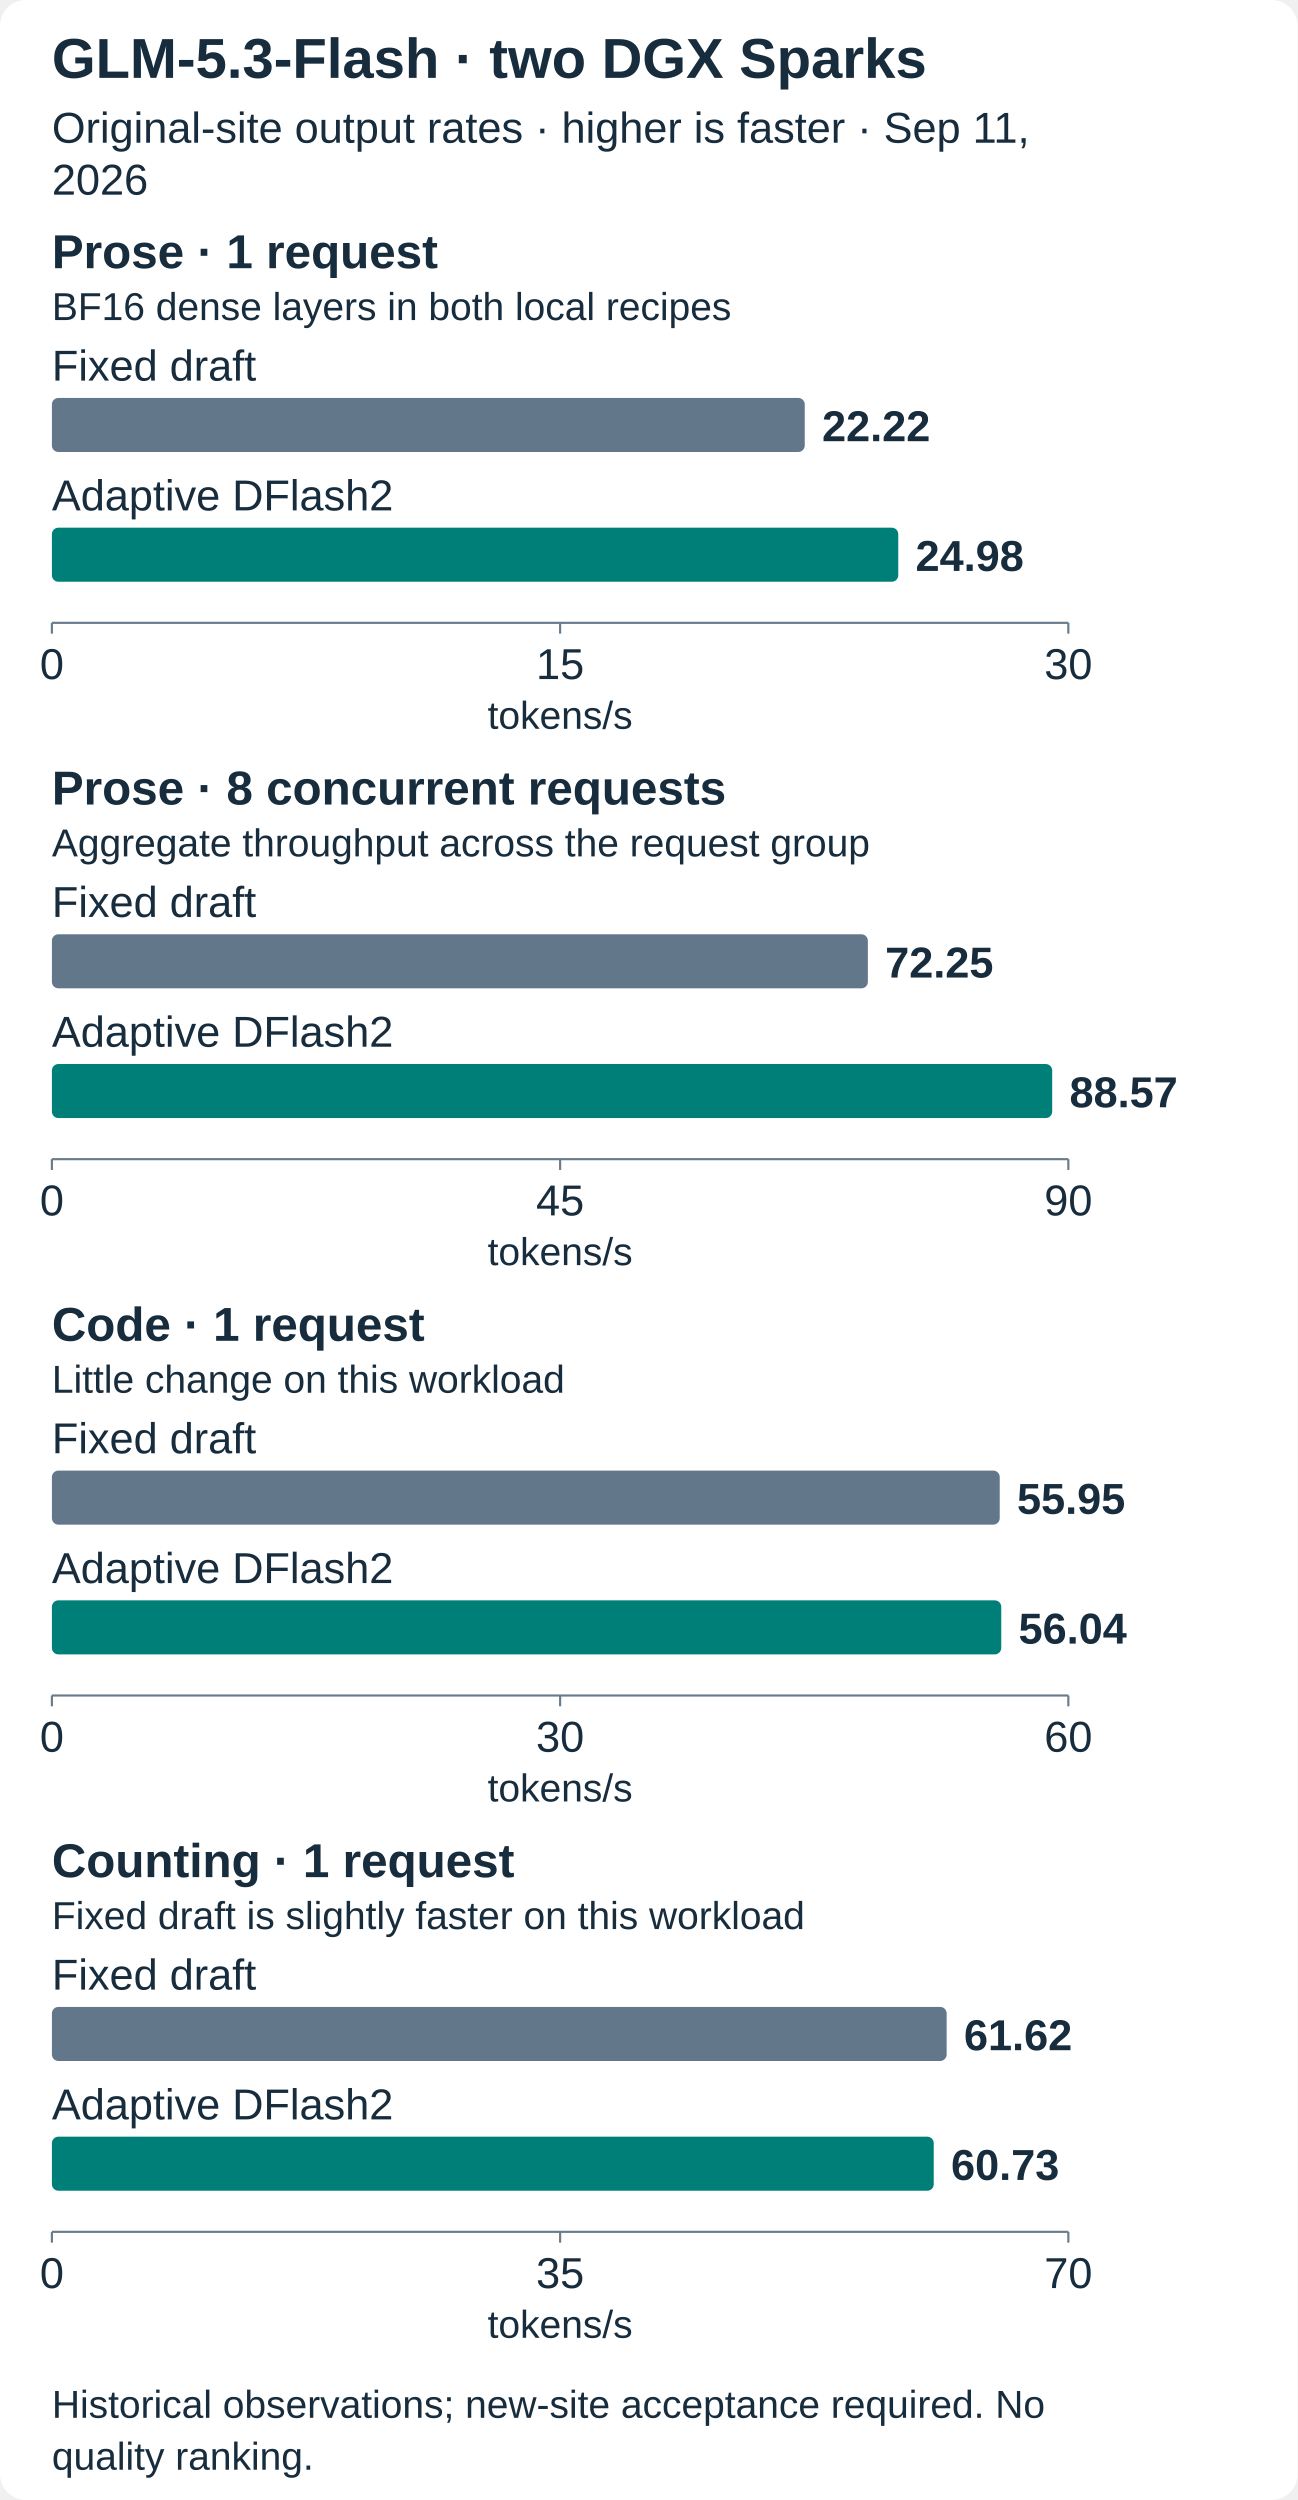
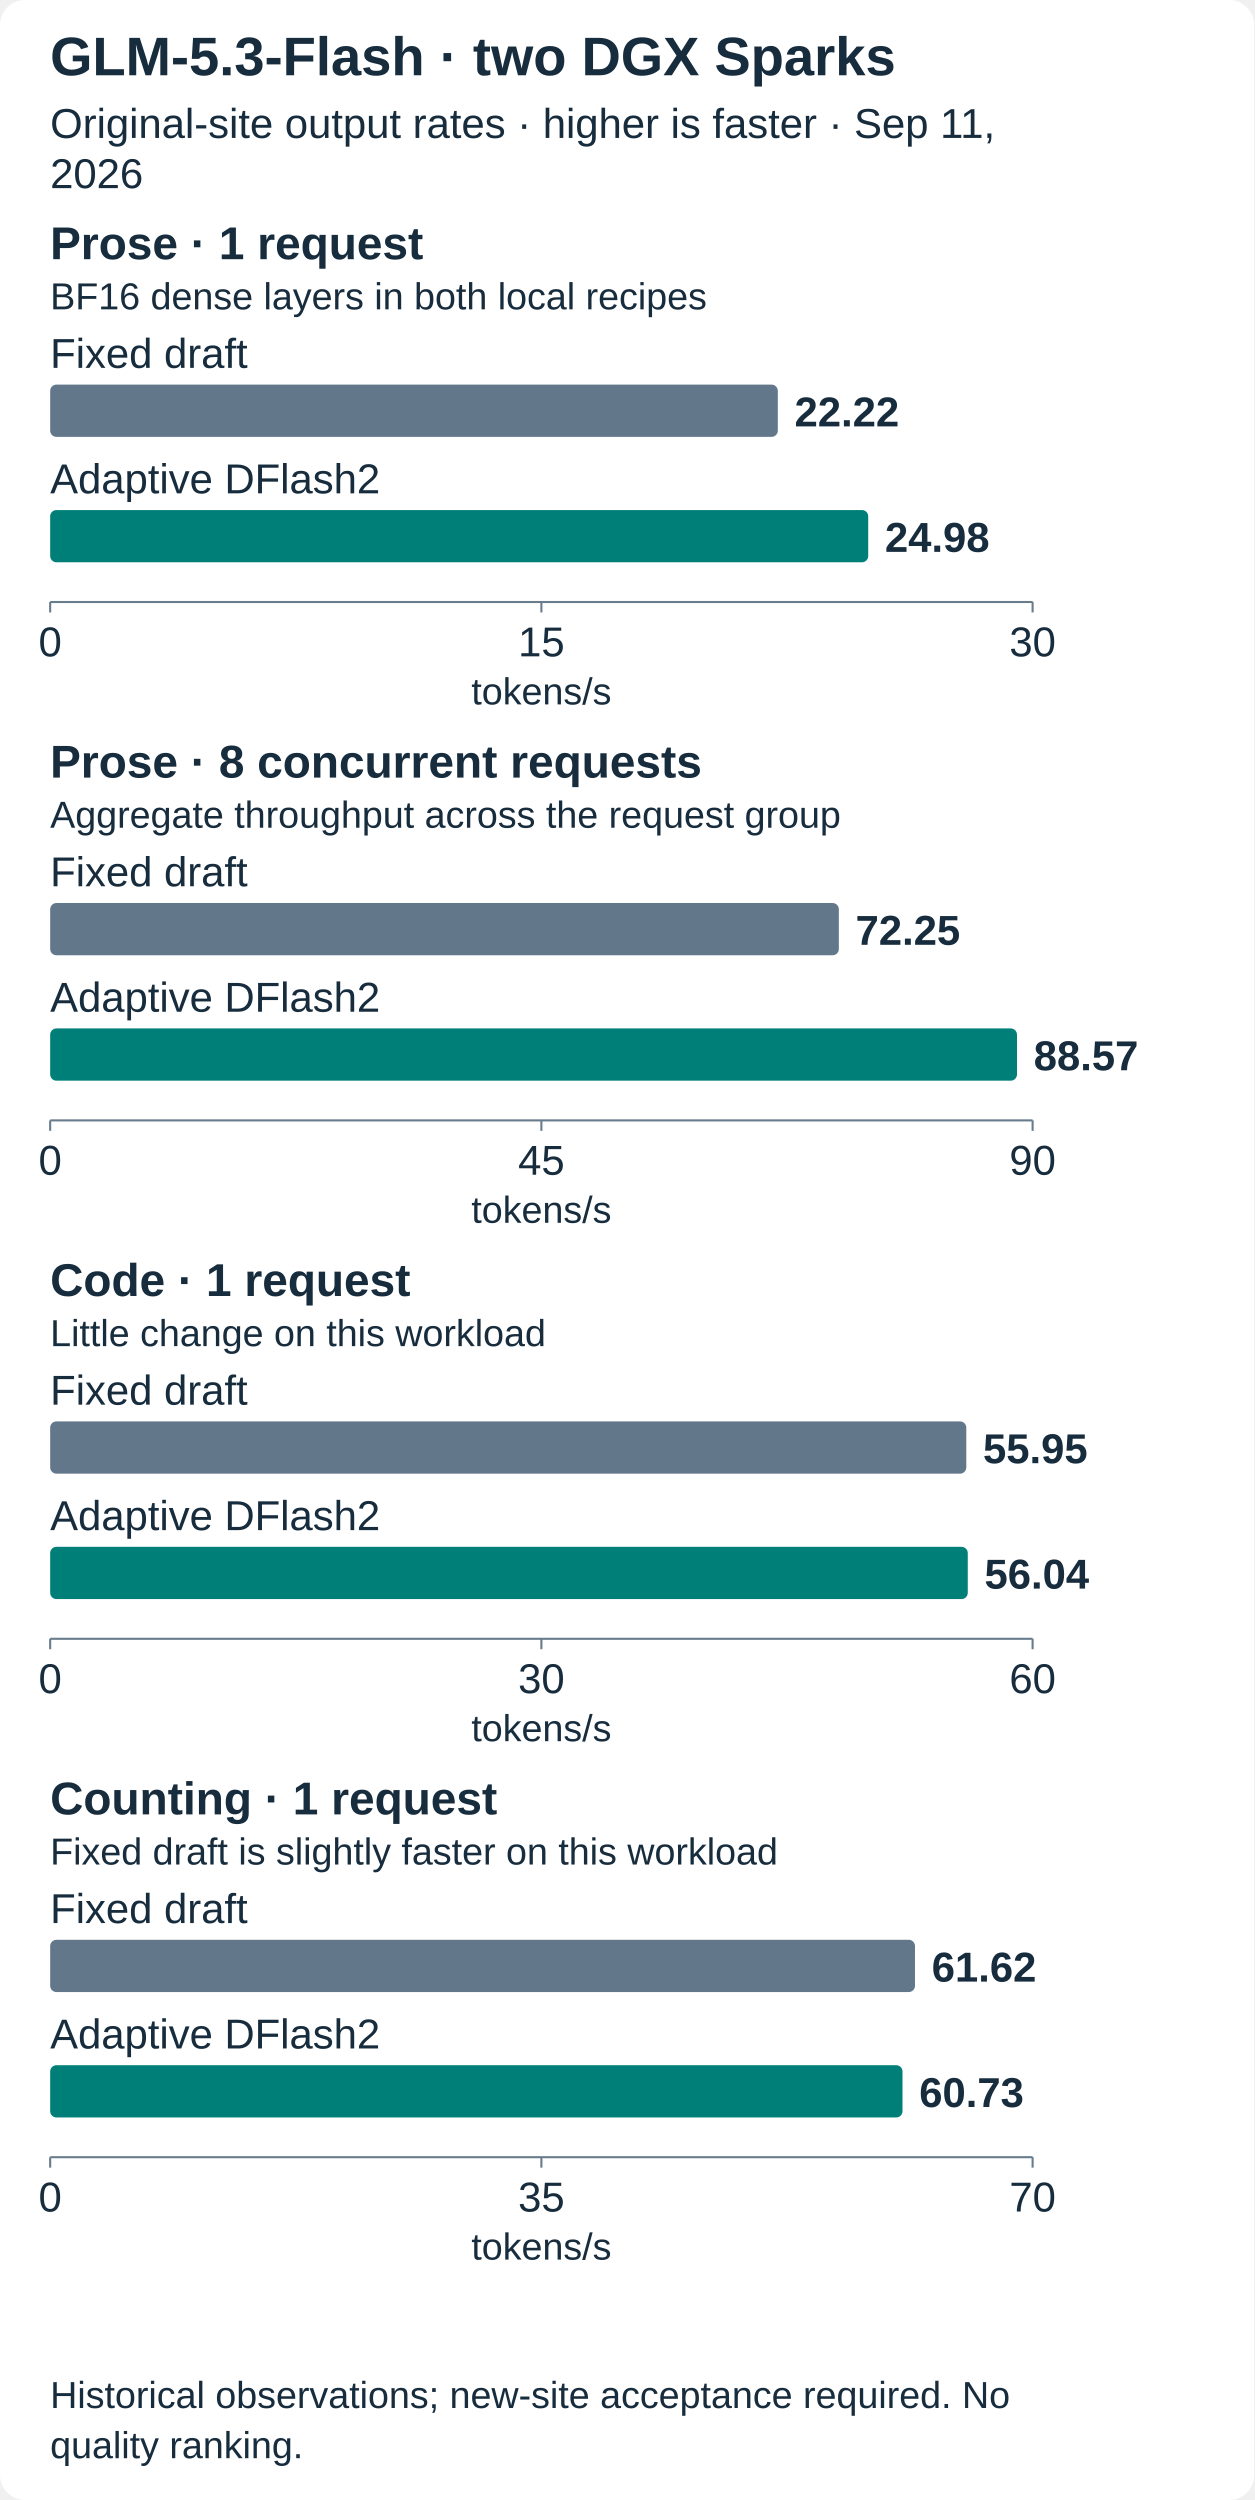
- <svg xmlns="http://www.w3.org/2000/svg" width="600" height="1156" viewBox="0 0 600 1156" role="img" aria-labelledby="title desc">
+ <svg xmlns="http://www.w3.org/2000/svg" width="600" height="1196" viewBox="0 0 600 1196" role="img" aria-labelledby="title desc">
  <rect width="100%" height="100%" rx="12" fill="#ffffff" />
  <g font-family="Arial, Helvetica, sans-serif" fill="#172c3d">
    <text x="24" y="36" font-size="26" font-weight="bold">GLM-5.3-Flash · two DGX Sparks</text>
    <text x="24" y="66" font-size="20">Original-site output rates · higher is faster · Sep 11,</text>
    <text x="24" y="90" font-size="20">2026</text>
    <text x="24" y="124" font-size="22" font-weight="bold">Prose · 1 request</text>
    <text x="24" y="148" font-size="18">BF16 dense layers in both local recipes</text>
    <text x="24" y="176" font-size="20">Fixed draft</text>
    <rect x="24" y="184" width="348.113" height="25" rx="3" fill="#63778b" />
    <text x="380.113" y="204" font-size="20" font-weight="bold">22.22</text>
    <text x="24" y="236" font-size="20">Adaptive DFlash2</text>
    <rect x="24" y="244" width="391.353" height="25" rx="3" fill="#007f79" />
    <text x="423.353" y="264" font-size="20" font-weight="bold">24.98</text>
    <path d="M 24 288 H 494" stroke="#687c8c" />
    <path d="M 24 288 v 5" stroke="#687c8c" />
    <text x="24" y="314" font-size="20" text-anchor="middle">0</text>
    <path d="M 259.0 288 v 5" stroke="#687c8c" />
    <text x="259.0" y="314" font-size="20" text-anchor="middle">15</text>
    <path d="M 494 288 v 5" stroke="#687c8c" />
    <text x="494" y="314" font-size="20" text-anchor="middle">30</text>
    <text x="259.0" y="337" font-size="18" text-anchor="middle">tokens/s</text>
    <text x="24" y="372" font-size="22" font-weight="bold">Prose · 8 concurrent requests</text>
    <text x="24" y="396" font-size="18">Aggregate throughput across the request group</text>
    <text x="24" y="424" font-size="20">Fixed draft</text>
    <rect x="24" y="432" width="377.306" height="25" rx="3" fill="#63778b" />
    <text x="409.306" y="452" font-size="20" font-weight="bold">72.25</text>
    <text x="24" y="484" font-size="20">Adaptive DFlash2</text>
    <rect x="24" y="492" width="462.532" height="25" rx="3" fill="#007f79" />
    <text x="494.532" y="512" font-size="20" font-weight="bold">88.57</text>
    <path d="M 24 536 H 494" stroke="#687c8c" />
    <path d="M 24 536 v 5" stroke="#687c8c" />
    <text x="24" y="562" font-size="20" text-anchor="middle">0</text>
    <path d="M 259.0 536 v 5" stroke="#687c8c" />
    <text x="259.0" y="562" font-size="20" text-anchor="middle">45</text>
    <path d="M 494 536 v 5" stroke="#687c8c" />
    <text x="494" y="562" font-size="20" text-anchor="middle">90</text>
    <text x="259.0" y="585" font-size="18" text-anchor="middle">tokens/s</text>
    <text x="24" y="620" font-size="22" font-weight="bold">Code · 1 request</text>
    <text x="24" y="644" font-size="18">Little change on this workload</text>
    <text x="24" y="672" font-size="20">Fixed draft</text>
    <rect x="24" y="680" width="438.275" height="25" rx="3" fill="#63778b" />
    <text x="470.275" y="700" font-size="20" font-weight="bold">55.95</text>
    <text x="24" y="732" font-size="20">Adaptive DFlash2</text>
    <rect x="24" y="740" width="438.980" height="25" rx="3" fill="#007f79" />
    <text x="470.98" y="760" font-size="20" font-weight="bold">56.04</text>
    <path d="M 24 784 H 494" stroke="#687c8c" />
    <path d="M 24 784 v 5" stroke="#687c8c" />
    <text x="24" y="810" font-size="20" text-anchor="middle">0</text>
    <path d="M 259.0 784 v 5" stroke="#687c8c" />
    <text x="259.0" y="810" font-size="20" text-anchor="middle">30</text>
    <path d="M 494 784 v 5" stroke="#687c8c" />
    <text x="494" y="810" font-size="20" text-anchor="middle">60</text>
    <text x="259.0" y="833" font-size="18" text-anchor="middle">tokens/s</text>
    <text x="24" y="868" font-size="22" font-weight="bold">Counting · 1 request</text>
    <text x="24" y="892" font-size="18">Fixed draft is slightly faster on this workload</text>
    <text x="24" y="920" font-size="20">Fixed draft</text>
    <rect x="24" y="928" width="413.734" height="25" rx="3" fill="#63778b" />
    <text x="445.734" y="948" font-size="20" font-weight="bold">61.62</text>
    <text x="24" y="980" font-size="20">Adaptive DFlash2</text>
    <rect x="24" y="988" width="407.759" height="25" rx="3" fill="#007f79" />
    <text x="439.759" y="1008" font-size="20" font-weight="bold">60.73</text>
    <path d="M 24 1032 H 494" stroke="#687c8c" />
    <path d="M 24 1032 v 5" stroke="#687c8c" />
    <text x="24" y="1058" font-size="20" text-anchor="middle">0</text>
    <path d="M 259.0 1032 v 5" stroke="#687c8c" />
    <text x="259.0" y="1058" font-size="20" text-anchor="middle">35</text>
    <path d="M 494 1032 v 5" stroke="#687c8c" />
    <text x="494" y="1058" font-size="20" text-anchor="middle">70</text>
    <text x="259.0" y="1081" font-size="18" text-anchor="middle">tokens/s</text>
-     <text x="24" y="1118" font-size="18">Historical observations; new-site acceptance required. No</text>
-     <text x="24" y="1142" font-size="18">quality ranking.</text>
+     <text x="24" y="1152" font-size="18">Historical observations; new-site acceptance required. No</text>
+     <text x="24" y="1176" font-size="18">quality ranking.</text>
  </g>
</svg>
